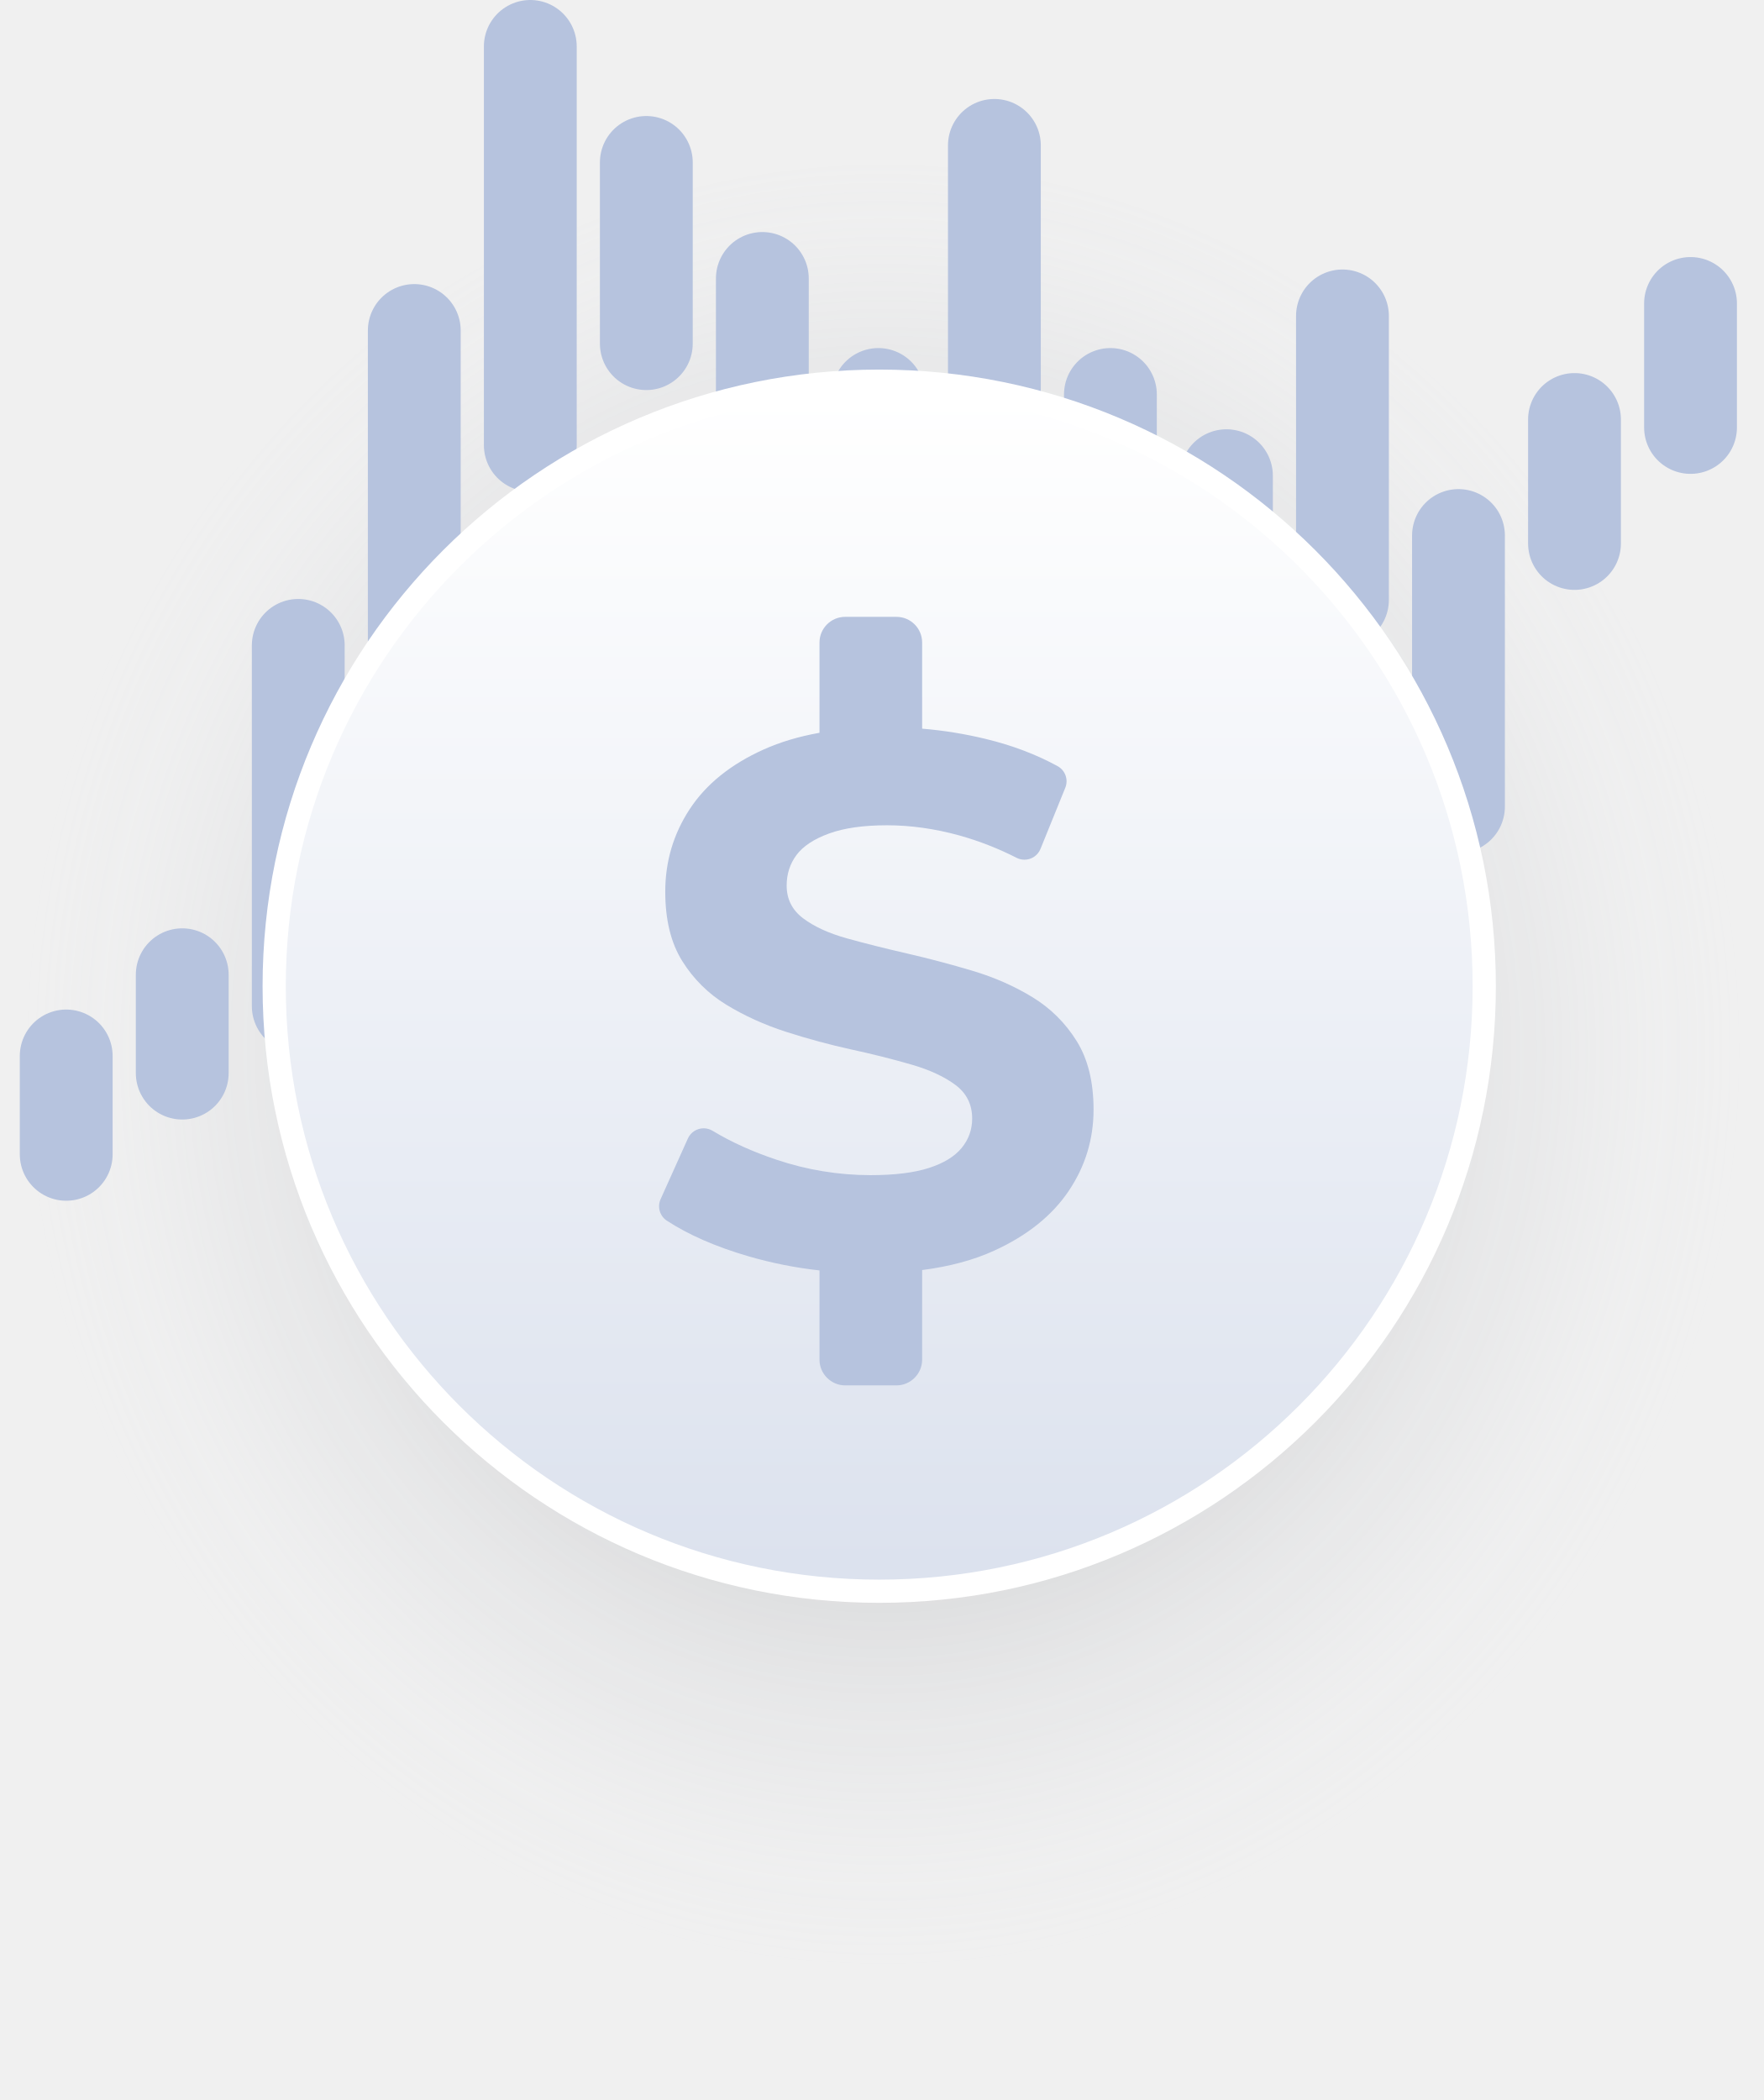
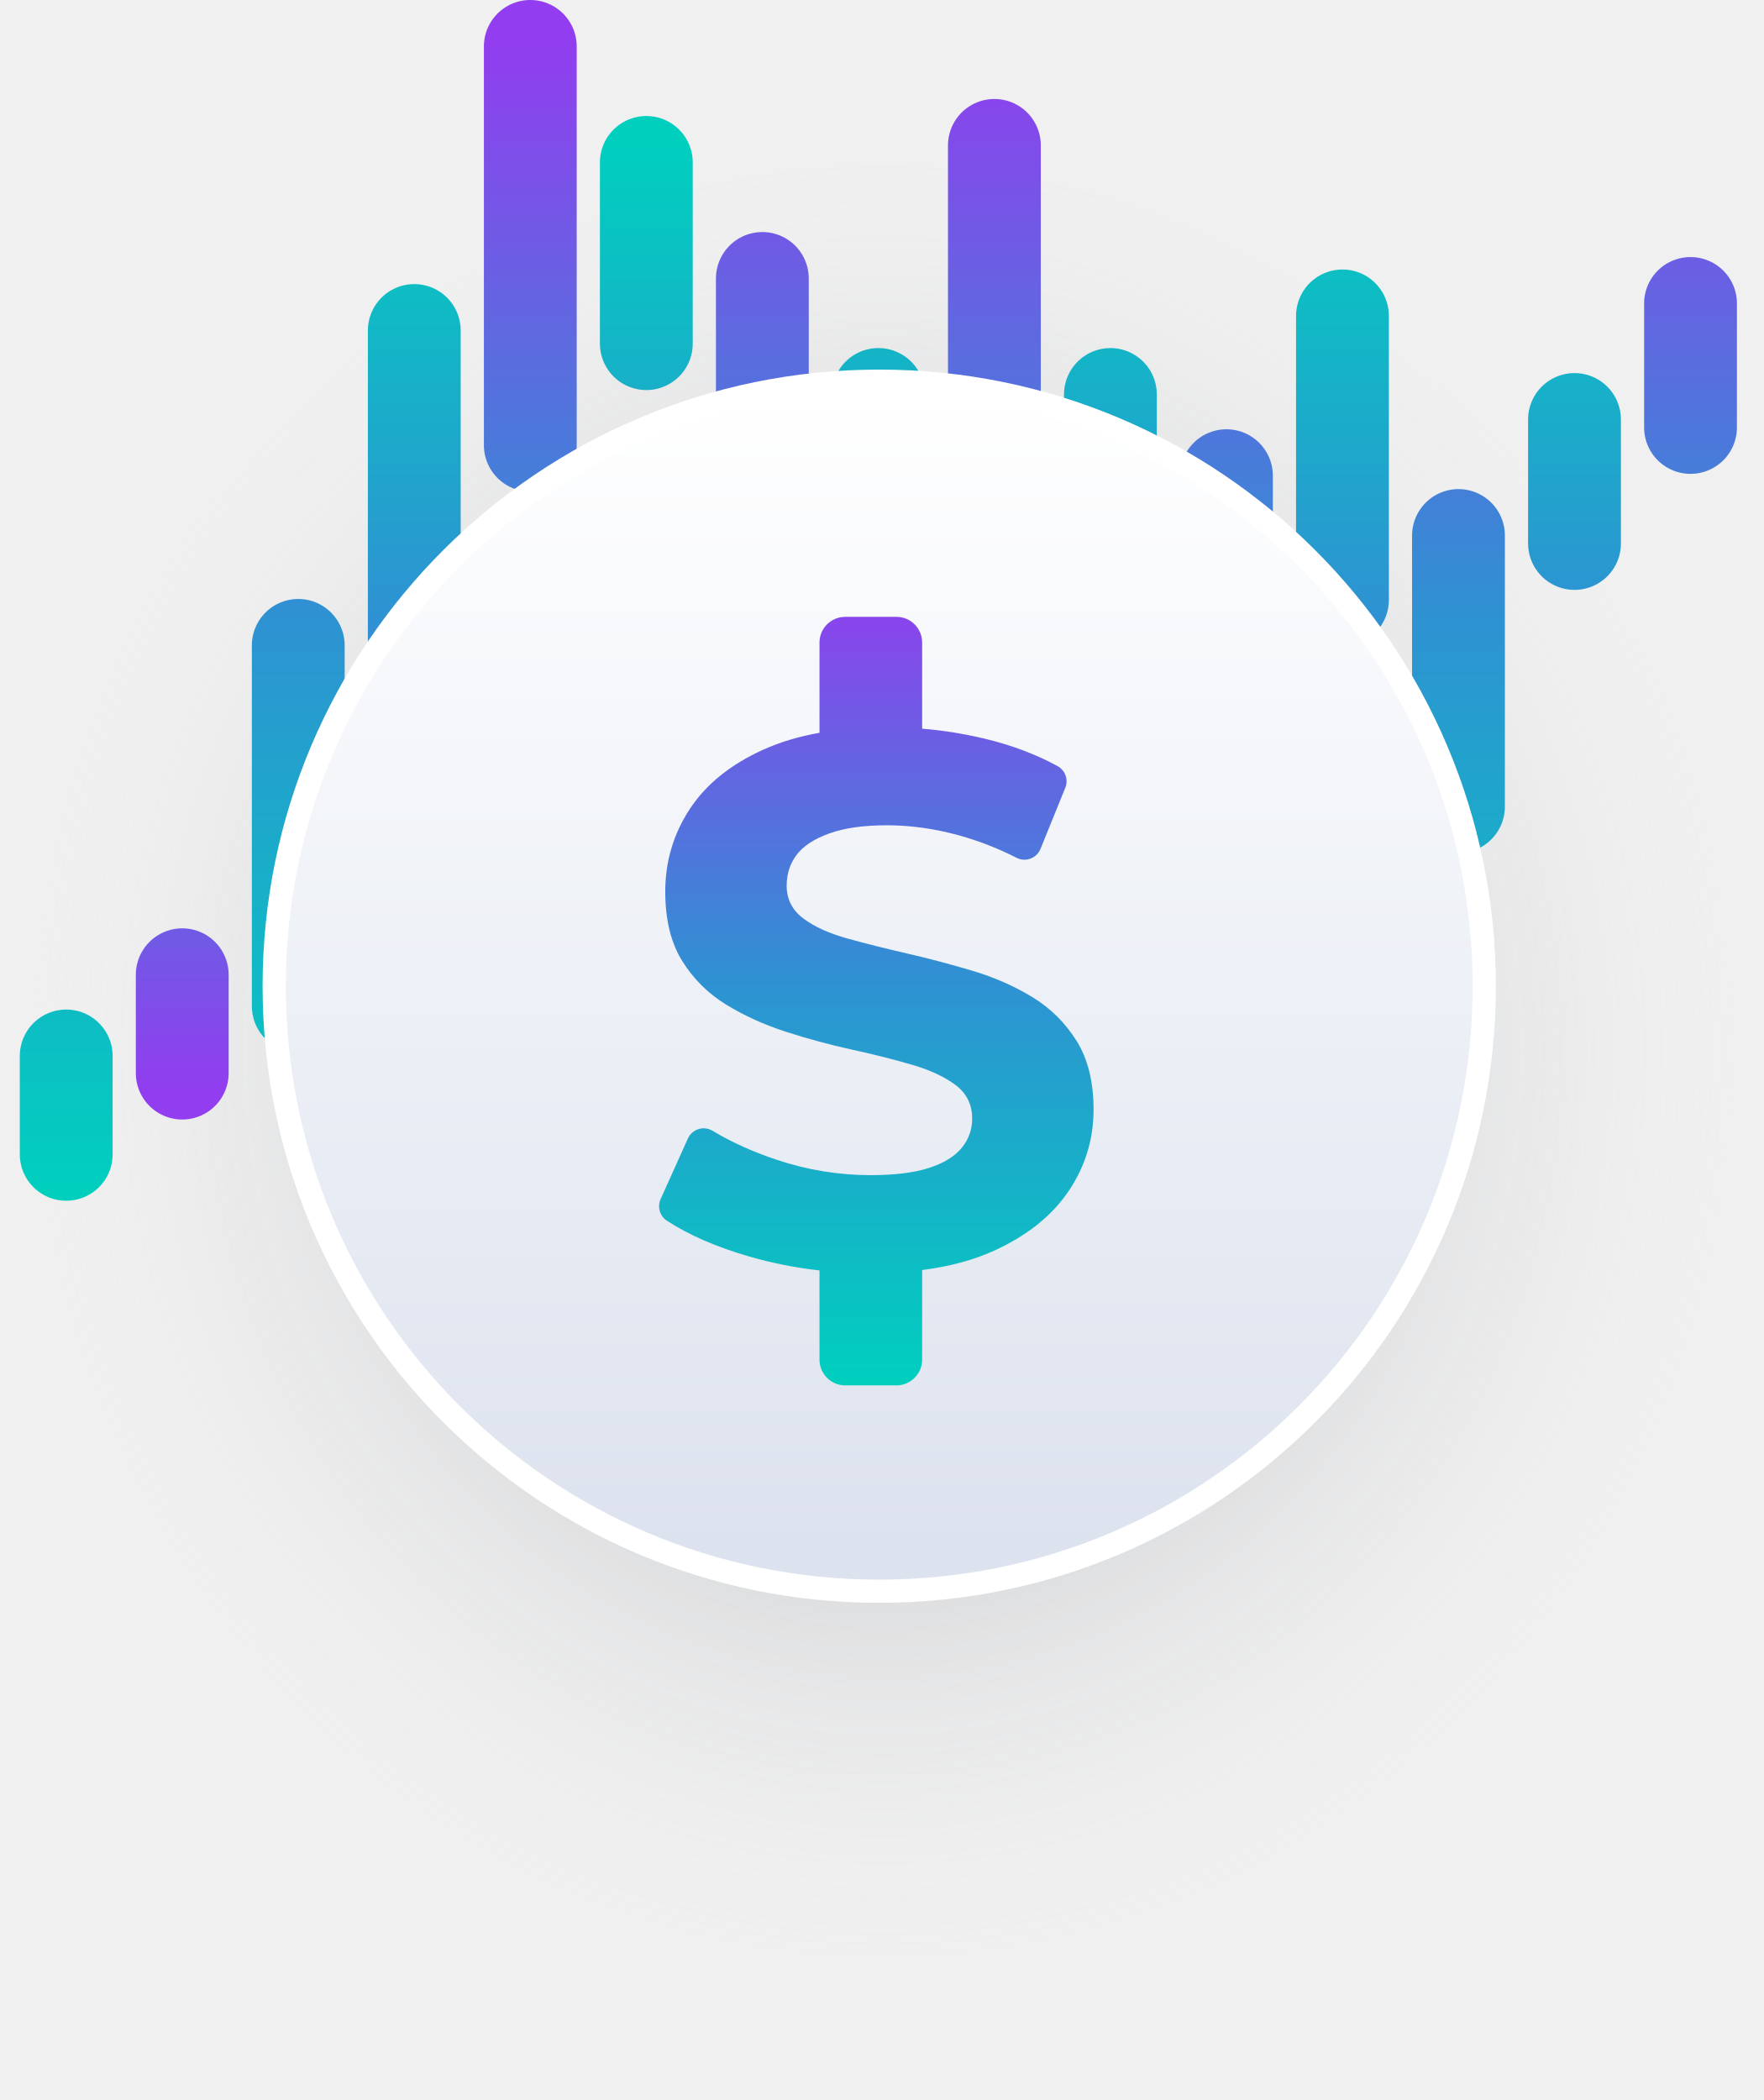
<svg xmlns="http://www.w3.org/2000/svg" viewBox="0 0 152 181" xml:space="preserve" style="fill-rule:evenodd;clip-rule:evenodd;stroke-linecap:round;stroke-linejoin:round;stroke-miterlimit:1.5">
-   <ellipse cx="75.78" cy="97.081" rx="75.78" ry="83.091" style="fill:url(#_ommRadial81)" />
+   <ellipse cx="75.78" cy="97.081" rx="75.78" ry="83.091" style="fill:url(#_ommRadial81);" />
  <g id="lines1">
-     <path d="M15.707,84.014l0,8.478m20,-64.006l0,29.291m20,-43.777l0,15.619m20,4.381l0,15.619m20,-15.619l0,19.643m20,-26.414l0,24.478m20,-15.551l0,10.686" style="fill:none;stroke:#B6C3DE;stroke-width:8px;" />
+     <path d="M15.707,84.014l0,8.478m20,-64.006l0,29.291m20,-43.777l0,15.619m20,4.381l0,15.619m20,-15.619l0,19.643m20,-26.414l0,24.478m20,-15.551l0,10.686" style="fill:none;stroke:url(#_ommLinear82);stroke-width:8px;" />
  </g>
  <g id="lines2">
-     <path d="M25.707,55.625l0,31.094m-20,4.295l-0,8.478m40,-95.492l0,34.369m20,-14.369l0,15.619m20,-27.088l0,61.311m20,-32.842l0,10.707m20,-5.551l0,23.364m20,-43.364l0,10.686" style="fill:none;stroke:#B6C3DE;stroke-width:8px;" />
+     <path d="M25.707,55.625l0,31.094m-20,4.295l0,8.478m40,-95.492l0,34.369m20,-14.369l0,15.619m20,-27.088l0,61.311m20,-32.842l0,10.707m20,-5.551l0,23.364m20,-43.364l0,10.686" style="fill:none;stroke:url(#_ommLinear83);stroke-width:8px;" />
  </g>
  <circle cx="75.78" cy="85.002" r="52.148" style="fill:url(#_ommLinear84);stroke:white;stroke-width:2px;stroke-linecap:square;" />
-   <path d="M70.633,109.499c-2.08,-0.23 -4.136,-0.64 -6.145,-1.225c-2.803,-0.819 -5.146,-1.845 -7.032,-3.076c-0.595,-0.405 -0.815,-1.185 -0.519,-1.841c0.61,-1.366 1.654,-3.682 2.352,-5.23c0.24,-0.534 0.773,-0.878 1.359,-0.878c0.277,-0 0.548,0.077 0.784,0.223c1.62,0.976 3.452,1.802 5.493,2.483c2.608,0.879 5.34,1.328 8.092,1.332c2.079,0 3.758,-0.206 5.037,-0.617c1.278,-0.412 2.22,-0.986 2.827,-1.723c0.606,-0.736 0.91,-1.581 0.91,-2.534c0,-1.214 -0.477,-2.178 -1.43,-2.893c-0.953,-0.714 -2.21,-1.299 -3.77,-1.754c-1.707,-0.492 -3.43,-0.926 -5.167,-1.3c-1.908,-0.418 -3.795,-0.928 -5.654,-1.527c-1.885,-0.607 -3.607,-1.387 -5.167,-2.34c-1.546,-0.94 -2.849,-2.232 -3.802,-3.77c-0.975,-1.559 -1.462,-3.553 -1.462,-5.979c0,-2.6 0.704,-4.972 2.112,-7.117c1.408,-2.144 3.531,-3.856 6.369,-5.134c1.422,-0.64 3.026,-1.12 4.813,-1.44l0,-7.78c0,-1.221 0.991,-2.212 2.212,-2.212l4.423,0c1.221,0 2.212,0.991 2.212,2.212l0,7.425c1.845,0.152 3.672,0.447 5.48,0.885c2.292,0.555 4.361,1.339 6.209,2.353c0.653,0.368 0.931,1.163 0.648,1.857c-0.565,1.402 -1.513,3.733 -2.137,5.27c-0.227,0.561 -0.775,0.93 -1.381,0.93c-0.236,0 -0.468,-0.056 -0.678,-0.163c-1.577,-0.805 -3.23,-1.451 -4.935,-1.928c-2.123,-0.585 -4.203,-0.877 -6.24,-0.877c-2.036,-0 -3.704,0.238 -5.004,0.715c-1.3,0.476 -2.231,1.094 -2.795,1.852c-0.563,0.758 -0.844,1.636 -0.844,2.632c0,1.17 0.476,2.112 1.429,2.827c0.954,0.715 2.21,1.289 3.77,1.723c1.56,0.433 3.282,0.866 5.167,1.299c1.885,0.434 3.769,0.932 5.654,1.495c1.885,0.563 3.607,1.322 5.167,2.275c1.56,0.953 2.827,2.21 3.802,3.769c0.975,1.56 1.462,3.532 1.462,5.915c0,2.556 -0.715,4.896 -2.144,7.019c-1.43,2.123 -3.564,3.834 -6.402,5.134c-1.782,0.816 -3.857,1.376 -6.228,1.68l0,7.73c-0.001,1.213 -0.999,2.211 -2.212,2.212l-4.423,-0c-1.213,-0.001 -2.211,-0.999 -2.212,-2.212l0,-7.697Z" style="fill:#B6C3DE;" />
+   <path d="M70.633,109.499c-2.08,-0.23 -4.136,-0.64 -6.145,-1.225c-2.803,-0.819 -5.146,-1.845 -7.032,-3.076c-0.595,-0.405 -0.815,-1.185 -0.519,-1.841c0.61,-1.366 1.654,-3.682 2.352,-5.23c0.24,-0.534 0.773,-0.878 1.359,-0.878c0.277,0 0.548,0.077 0.784,0.223c1.62,0.976 3.452,1.802 5.493,2.483c2.608,0.879 5.34,1.328 8.092,1.332c2.079,0 3.758,-0.206 5.037,-0.617c1.278,-0.412 2.22,-0.986 2.827,-1.723c0.606,-0.736 0.91,-1.581 0.91,-2.534c0,-1.214 -0.477,-2.178 -1.43,-2.893c-0.953,-0.714 -2.21,-1.299 -3.77,-1.754c-1.707,-0.492 -3.43,-0.926 -5.167,-1.3c-1.908,-0.418 -3.795,-0.928 -5.654,-1.527c-1.885,-0.607 -3.607,-1.387 -5.167,-2.34c-1.546,-0.94 -2.849,-2.232 -3.802,-3.77c-0.975,-1.559 -1.462,-3.553 -1.462,-5.979c0,-2.6 0.704,-4.972 2.112,-7.117c1.408,-2.144 3.531,-3.856 6.369,-5.134c1.422,-0.64 3.026,-1.12 4.813,-1.44l0,-7.78c0,-1.221 0.991,-2.212 2.212,-2.212l4.423,0c1.221,0 2.212,0.991 2.212,2.212l0,7.425c1.845,0.152 3.672,0.447 5.48,0.885c2.292,0.555 4.361,1.339 6.209,2.353c0.653,0.368 0.931,1.163 0.648,1.857c-0.565,1.402 -1.513,3.733 -2.137,5.27c-0.227,0.561 -0.775,0.93 -1.381,0.93c-0.236,0 -0.468,-0.056 -0.678,-0.163c-1.577,-0.805 -3.23,-1.451 -4.935,-1.928c-2.123,-0.585 -4.203,-0.877 -6.24,-0.877c-2.036,0 -3.704,0.238 -5.004,0.715c-1.3,0.476 -2.231,1.094 -2.795,1.852c-0.563,0.758 -0.844,1.636 -0.844,2.632c0,1.17 0.476,2.112 1.429,2.827c0.954,0.715 2.21,1.289 3.77,1.723c1.56,0.433 3.282,0.866 5.167,1.299c1.885,0.434 3.769,0.932 5.654,1.495c1.885,0.563 3.607,1.322 5.167,2.275c1.56,0.953 2.827,2.21 3.802,3.769c0.975,1.56 1.462,3.532 1.462,5.915c0,2.556 -0.715,4.896 -2.144,7.019c-1.43,2.123 -3.564,3.834 -6.402,5.134c-1.782,0.816 -3.857,1.376 -6.228,1.68l0,7.73c-0.001,1.213 -0.999,2.211 -2.212,2.212l-4.423,0c-1.213,-0.001 -2.211,-0.999 -2.212,-2.212l0,-7.697Z" style="fill:url(#_ommLinear85);" />
  <defs>
-     <radialGradient id="_ommRadial81" cx="0" cy="0" r="1" gradientUnits="userSpaceOnUse" gradientTransform="matrix(-74.4339 0 0 -78.6155 76.133 90.61)">
-       <stop offset="0" style="stop-color:#000000;stop-opacity:0.4" />
+     <radialGradient id="_ommRadial81" cx="0" cy="0" r="1" gradientUnits="userSpaceOnUse" gradientTransform="matrix(-74.4339,0,0,-78.6155,76.133,90.61)">
+       <stop offset="0" style="stop-color:black;stop-opacity:0.4" />
      <stop offset="1" style="stop-color:rgb(225,230,242);stop-opacity:0" />
    </radialGradient>
-     <linearGradient id="_ommLinear82" x1="0" y1="0" x2="1" y2="0" gradientUnits="userSpaceOnUse" gradientTransform="matrix(3.08247e-15,50.3406,-50.3406,3.08247e-15,85.561,25.971)">
+     <linearGradient id="_ommLinear82" x1="0" y1="0" x2="1" y2="0" gradientUnits="userSpaceOnUse" gradientTransform="matrix(5.04272e-15,-82.3539,82.3539,5.04272e-15,20.0482,94.4179)">
      <stop offset="0" style="stop-color:rgb(146,61,239);stop-opacity:1" />
      <stop offset="0.5" style="stop-color:rgb(46,146,210);stop-opacity:1" />
      <stop offset="1" style="stop-color:rgb(0,207,190);stop-opacity:1" />
    </linearGradient>
-     <linearGradient id="_ommLinear83" x1="0" y1="0" x2="1" y2="0" gradientUnits="userSpaceOnUse" gradientTransform="matrix(5.81716e-15,95.0014,-95.0014,5.81716e-15,85.561,9.22738)">
-       <stop offset="0" style="stop-color:rgb(0,207,190);stop-opacity:1" />
+     <linearGradient id="_ommLinear83" x1="0" y1="0" x2="1" y2="0" gradientUnits="userSpaceOnUse" gradientTransform="matrix(6.01096e-15,98.1664,-98.1664,6.01096e-15,13.8075,3.87648)">
+       <stop offset="0" style="stop-color:rgb(146,61,239);stop-opacity:1" />
      <stop offset="0.5" style="stop-color:rgb(46,146,210);stop-opacity:1" />
-       <stop offset="1" style="stop-color:rgb(146,61,239);stop-opacity:1" />
+       <stop offset="1" style="stop-color:rgb(0,207,190);stop-opacity:1" />
    </linearGradient>
    <linearGradient id="_ommLinear84" x1="0" y1="0" x2="1" y2="0" gradientUnits="userSpaceOnUse" gradientTransform="matrix(-3.86521e-14,100.957,-100.957,-3.86521e-14,82.065,34.011)">
      <stop offset="0" style="stop-color:white;stop-opacity:1" />
      <stop offset="1" style="stop-color:rgb(220,226,238);stop-opacity:1" />
    </linearGradient>
-     <linearGradient id="_ommLinear85" x1="0" y1="0" x2="1" y2="0" gradientUnits="userSpaceOnUse" gradientTransform="matrix(4.20695e-15,68.7047,-68.7047,4.20695e-15,75.0922,50.2474)">
+     <linearGradient id="_ommLinear85" x1="0" y1="0" x2="1" y2="0" gradientUnits="userSpaceOnUse" gradientTransform="matrix(4.20697e-15,68.7047,-68.705,4.20695e-15,75.0921,50.2474)">
      <stop offset="0" style="stop-color:rgb(146,61,239);stop-opacity:1" />
      <stop offset="0.5" style="stop-color:rgb(46,146,210);stop-opacity:1" />
      <stop offset="1" style="stop-color:rgb(0,207,190);stop-opacity:1" />
    </linearGradient>
  </defs>
  <style>
-     #lines1,
-     #lines2 {
-         transform: translateY(0);
-         transition: all 0.5s ease;
-         transform-origin: center;
-     }
-     svg:hover #lines1 {
-         transform: translateY(-5px); 
-         transition: all 0.5s ease;
-     }
-     svg:hover #lines2 {
-         transform: translateY(10px); 
-         transition: all 0.5s ease;
-     }
+         #lines1,
+         #lines2 {
+             transform: translateY(0);
+             transition: all 0.5s ease;
+             transform-origin: center;
+         }
+         svg:hover #lines1 {
+             transform: translateY(-5px); 
+             transition: all 0.5s ease;
+         }
+         svg:hover #lines2 {
+             transform: translateY(10px); 
+             transition: all 0.5s ease;
+         }
    </style>
</svg>
